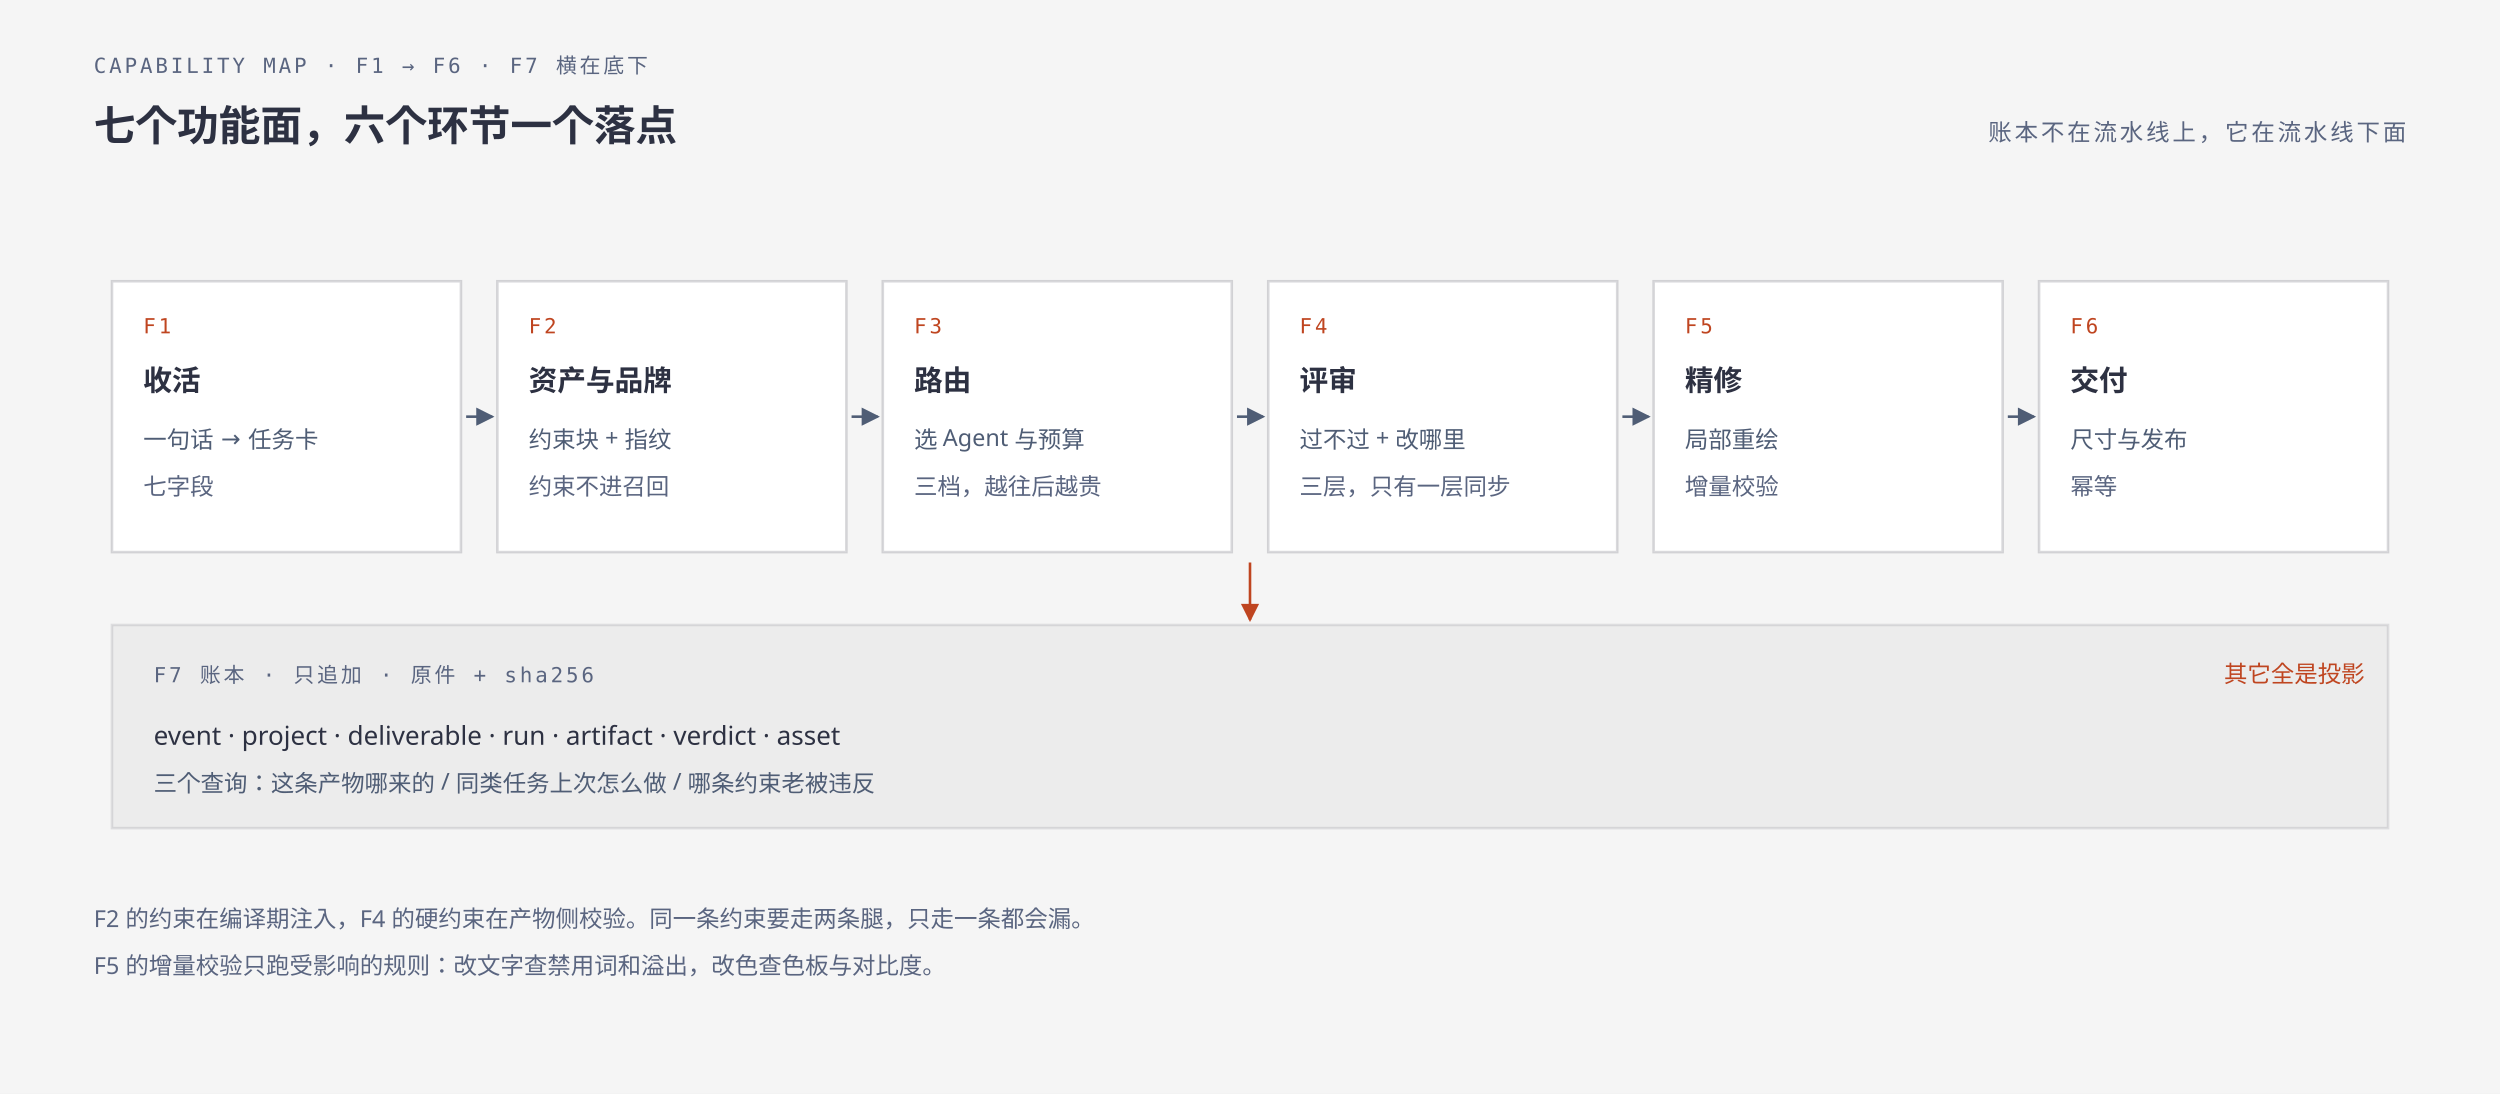
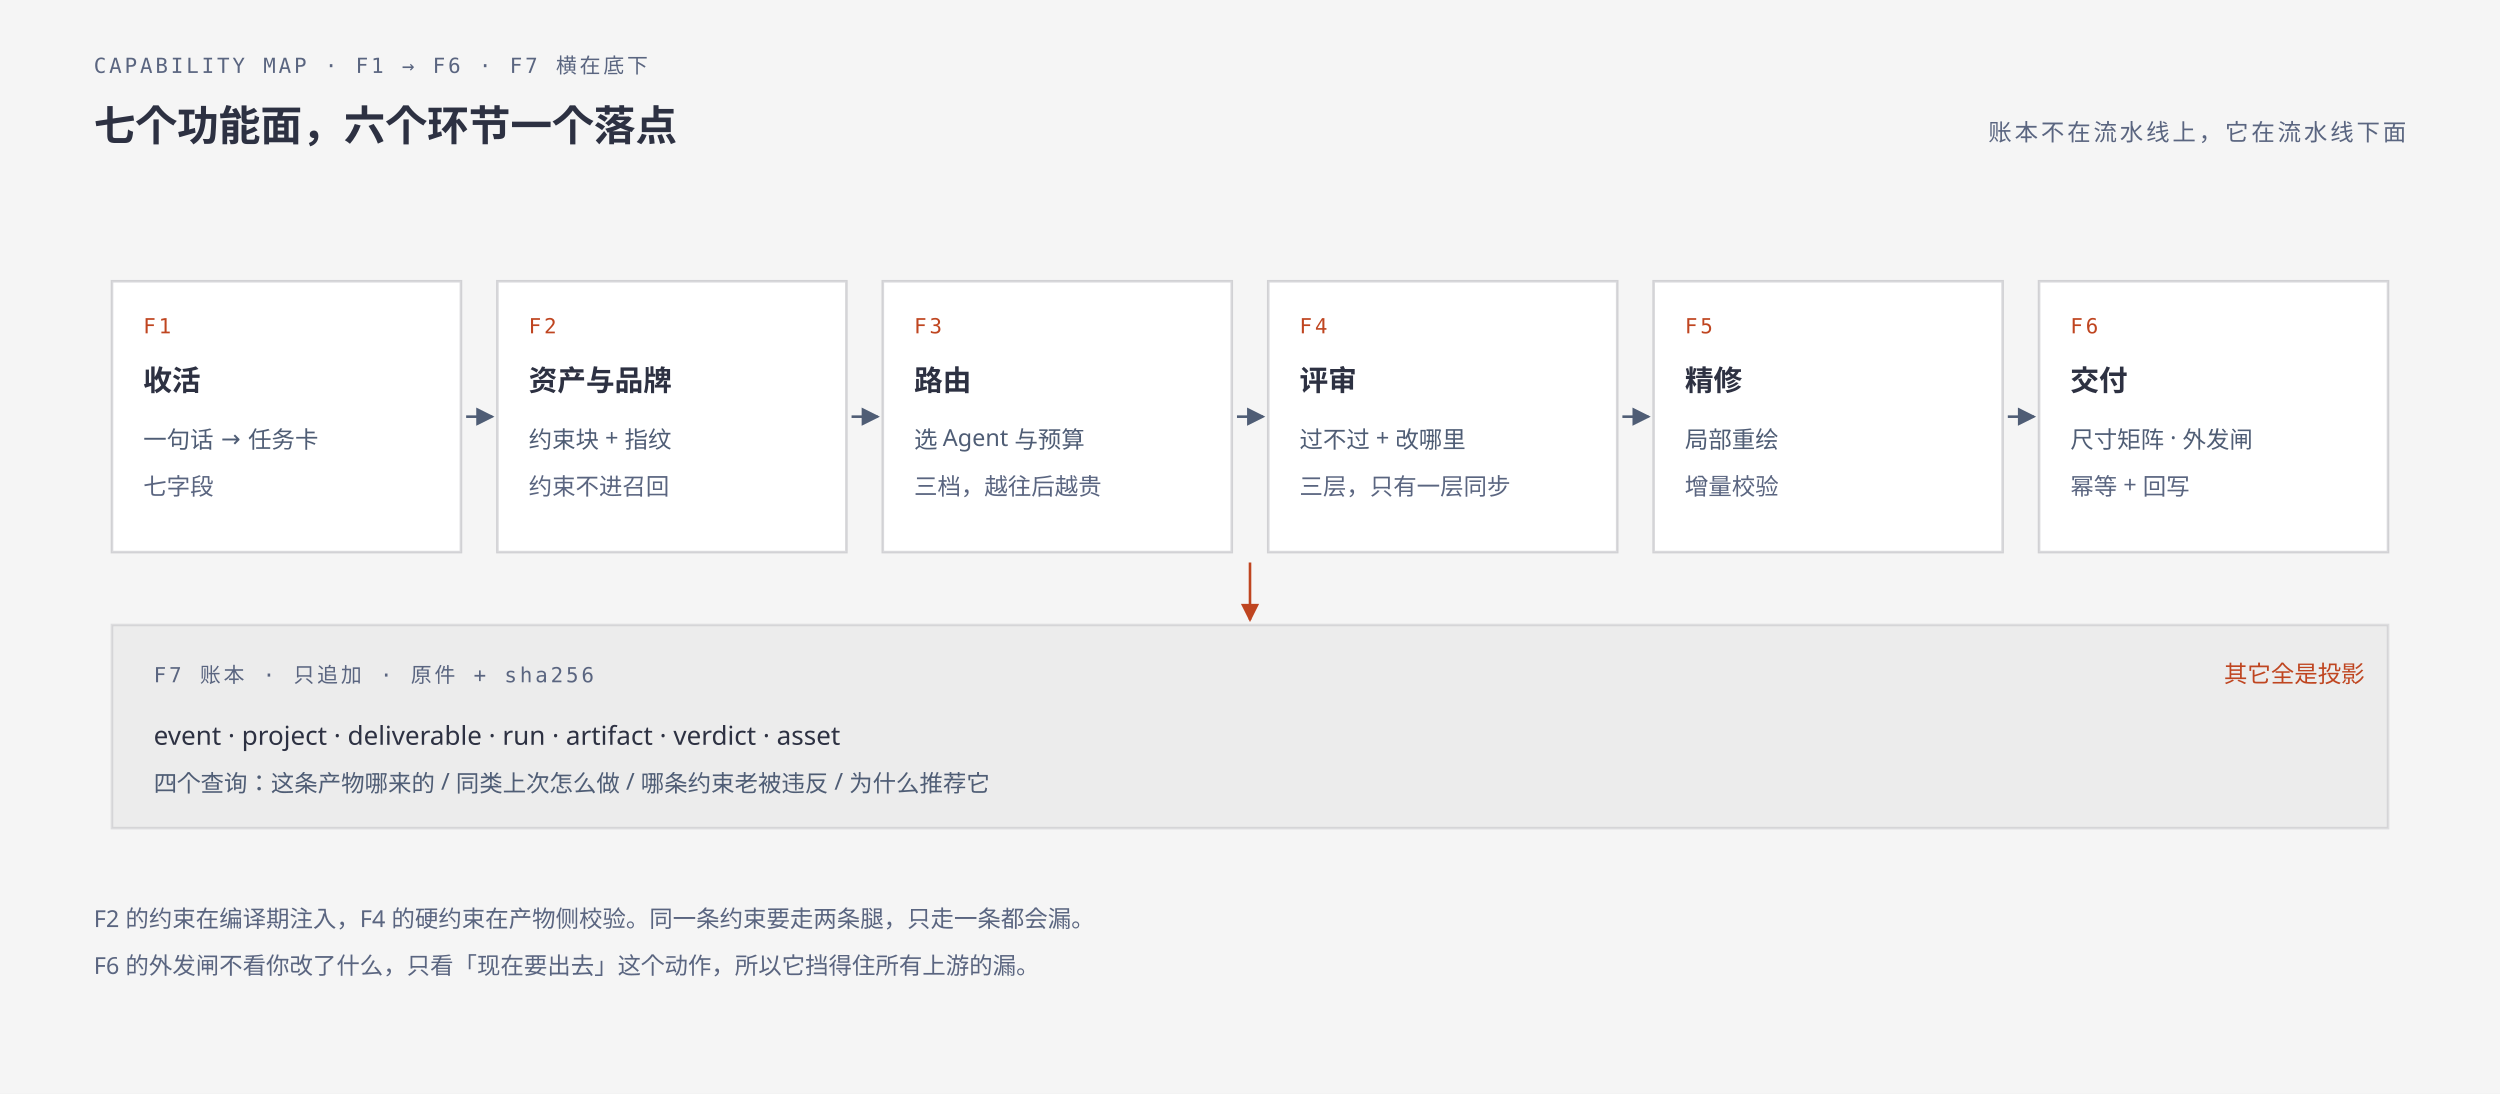
<svg xmlns="http://www.w3.org/2000/svg" viewBox="0 0 960 420" role="img" aria-labelledby="dt dd">
  <defs>
    <marker id="da" viewBox="0 0 8 8" refX="7" refY="4" markerWidth="7" markerHeight="7" orient="auto">
      <path d="M0 0 L8 4 L0 8 z" fill="#4f5d75" />
    </marker>
    <marker id="dacc" viewBox="0 0 8 8" refX="7" refY="4" markerWidth="7" markerHeight="7" orient="auto">
      <path d="M0 0 L8 4 L0 8 z" fill="#bf4520" />
    </marker>
  </defs>
  <rect width="100%" height="100%" fill="#f5f5f5" />
  <text x="36" y="28" font-family="'Geist Mono','SF Mono',ui-monospace,monospace" font-size="8" fill="#5a6580" letter-spacing="1.1">CAPABILITY MAP · F1 → F6 · F7 横在底下</text>
  <text x="36" y="54" font-family="'Geist','PingFang SC','Noto Sans SC',system-ui,sans-serif" font-size="16" fill="#2d3142" font-weight="600">七个功能面，六个环节一个落点</text>
  <text x="924" y="54" font-family="'Geist Mono','SF Mono',ui-monospace,monospace" font-size="9" fill="#5a6580" text-anchor="end" letter-spacing="1.1">账本不在流水线上，它在流水线下面</text>
  <rect x="43" y="108" width="134" height="104" fill="#ffffff" stroke="rgba(45,49,66,0.18)" />
  <text x="55" y="128" font-family="'Geist Mono','SF Mono',ui-monospace,monospace" font-size="8" fill="#bf4520" letter-spacing="1.1">F1</text>
  <text x="55" y="150" font-family="'Geist','PingFang SC','Noto Sans SC',system-ui,sans-serif" font-size="11" fill="#2d3142" font-weight="600">收活</text>
  <text x="55" y="172" font-family="'Geist','PingFang SC','Noto Sans SC',system-ui,sans-serif" font-size="9" fill="#4f5d75">一句话 → 任务卡</text>
  <text x="55" y="190" font-family="'Geist','PingFang SC','Noto Sans SC',system-ui,sans-serif" font-size="9" fill="#5a6580">七字段</text>
  <line x1="179" y1="160" x2="189" y2="160" stroke="#4f5d75" stroke-width="1" marker-end="url(#da)" />
  <rect x="191" y="108" width="134" height="104" fill="#ffffff" stroke="rgba(45,49,66,0.18)" />
  <text x="203" y="128" font-family="'Geist Mono','SF Mono',ui-monospace,monospace" font-size="8" fill="#bf4520" letter-spacing="1.1">F2</text>
  <text x="203" y="150" font-family="'Geist','PingFang SC','Noto Sans SC',system-ui,sans-serif" font-size="11" fill="#2d3142" font-weight="600">资产与品牌</text>
  <text x="203" y="172" font-family="'Geist','PingFang SC','Noto Sans SC',system-ui,sans-serif" font-size="9" fill="#4f5d75">约束块 + 指纹</text>
  <text x="203" y="190" font-family="'Geist','PingFang SC','Noto Sans SC',system-ui,sans-serif" font-size="9" fill="#5a6580">约束不进召回</text>
  <line x1="327" y1="160" x2="337" y2="160" stroke="#4f5d75" stroke-width="1" marker-end="url(#da)" />
  <rect x="339" y="108" width="134" height="104" fill="#ffffff" stroke="rgba(45,49,66,0.18)" />
  <text x="351" y="128" font-family="'Geist Mono','SF Mono',ui-monospace,monospace" font-size="8" fill="#bf4520" letter-spacing="1.1">F3</text>
  <text x="351" y="150" font-family="'Geist','PingFang SC','Noto Sans SC',system-ui,sans-serif" font-size="11" fill="#2d3142" font-weight="600">路由</text>
  <text x="351" y="172" font-family="'Geist','PingFang SC','Noto Sans SC',system-ui,sans-serif" font-size="9" fill="#4f5d75">选 Agent 与预算</text>
  <text x="351" y="190" font-family="'Geist','PingFang SC','Noto Sans SC',system-ui,sans-serif" font-size="9" fill="#5a6580">三档，越往后越贵</text>
  <line x1="475" y1="160" x2="485" y2="160" stroke="#4f5d75" stroke-width="1" marker-end="url(#da)" />
  <rect x="487" y="108" width="134" height="104" fill="#ffffff" stroke="rgba(45,49,66,0.18)" />
  <text x="499" y="128" font-family="'Geist Mono','SF Mono',ui-monospace,monospace" font-size="8" fill="#bf4520" letter-spacing="1.1">F4</text>
  <text x="499" y="150" font-family="'Geist','PingFang SC','Noto Sans SC',system-ui,sans-serif" font-size="11" fill="#2d3142" font-weight="600">评审</text>
  <text x="499" y="172" font-family="'Geist','PingFang SC','Noto Sans SC',system-ui,sans-serif" font-size="9" fill="#4f5d75">过不过 + 改哪里</text>
  <text x="499" y="190" font-family="'Geist','PingFang SC','Noto Sans SC',system-ui,sans-serif" font-size="9" fill="#5a6580">三层，只有一层同步</text>
  <line x1="623" y1="160" x2="633" y2="160" stroke="#4f5d75" stroke-width="1" marker-end="url(#da)" />
  <rect x="635" y="108" width="134" height="104" fill="#ffffff" stroke="rgba(45,49,66,0.18)" />
  <text x="647" y="128" font-family="'Geist Mono','SF Mono',ui-monospace,monospace" font-size="8" fill="#bf4520" letter-spacing="1.1">F5</text>
  <text x="647" y="150" font-family="'Geist','PingFang SC','Noto Sans SC',system-ui,sans-serif" font-size="11" fill="#2d3142" font-weight="600">精修</text>
  <text x="647" y="172" font-family="'Geist','PingFang SC','Noto Sans SC',system-ui,sans-serif" font-size="9" fill="#4f5d75">局部重绘</text>
  <text x="647" y="190" font-family="'Geist','PingFang SC','Noto Sans SC',system-ui,sans-serif" font-size="9" fill="#5a6580">增量校验</text>
  <line x1="771" y1="160" x2="781" y2="160" stroke="#4f5d75" stroke-width="1" marker-end="url(#da)" />
  <rect x="783" y="108" width="134" height="104" fill="#ffffff" stroke="rgba(45,49,66,0.18)" />
  <text x="795" y="128" font-family="'Geist Mono','SF Mono',ui-monospace,monospace" font-size="8" fill="#bf4520" letter-spacing="1.1">F6</text>
  <text x="795" y="150" font-family="'Geist','PingFang SC','Noto Sans SC',system-ui,sans-serif" font-size="11" fill="#2d3142" font-weight="600">交付</text>
-   <text x="795" y="172" font-family="'Geist','PingFang SC','Noto Sans SC',system-ui,sans-serif" font-size="9" fill="#4f5d75">尺寸与发布</text>
-   <text x="795" y="190" font-family="'Geist','PingFang SC','Noto Sans SC',system-ui,sans-serif" font-size="9" fill="#5a6580">幂等</text>
+   <text x="795" y="172" font-family="'Geist','PingFang SC','Noto Sans SC',system-ui,sans-serif" font-size="9" fill="#4f5d75">尺寸矩阵 · 外发闸</text>
+   <text x="795" y="190" font-family="'Geist','PingFang SC','Noto Sans SC',system-ui,sans-serif" font-size="9" fill="#5a6580">幂等 + 回写</text>
  <line x1="480" y1="216" x2="480" y2="238" stroke="#bf4520" stroke-width="1" marker-end="url(#dacc)" />
  <rect x="43" y="240" width="874" height="78" fill="#ececec" stroke="rgba(45,49,66,0.12)" />
  <text x="59" y="262" font-family="'Geist Mono','SF Mono',ui-monospace,monospace" font-size="8" fill="#5a6580" letter-spacing="1.1">F7 账本 · 只追加 · 原件 + sha256</text>
  <text x="59" y="286" font-family="'Geist','PingFang SC','Noto Sans SC',system-ui,sans-serif" font-size="10" fill="#2d3142">event · project · deliverable · run · artifact · verdict · asset</text>
-   <text x="59" y="304" font-family="'Geist','PingFang SC','Noto Sans SC',system-ui,sans-serif" font-size="9" fill="#4f5d75">三个查询：这条产物哪来的 / 同类任务上次怎么做 / 哪条约束老被违反</text>
+   <text x="59" y="304" font-family="'Geist','PingFang SC','Noto Sans SC',system-ui,sans-serif" font-size="9" fill="#4f5d75">四个查询：这条产物哪来的 / 同类上次怎么做 / 哪条约束老被违反 / 为什么推荐它</text>
  <text x="908" y="262" font-family="'Geist','PingFang SC','Noto Sans SC',system-ui,sans-serif" font-size="9" fill="#bf4520" text-anchor="end">其它全是投影</text>
  <text x="36" y="356" font-family="'Geist','PingFang SC','Noto Sans SC',system-ui,sans-serif" font-size="9" fill="#5a6580">F2 的约束在编译期注入，F4 的硬约束在产物侧校验。同一条约束要走两条腿，只走一条都会漏。</text>
-   <text x="36" y="374" font-family="'Geist','PingFang SC','Noto Sans SC',system-ui,sans-serif" font-size="9" fill="#5a6580">F5 的增量校验只跑受影响的规则：改文字查禁用词和溢出，改色查色板与对比度。</text>
+   <text x="36" y="374" font-family="'Geist','PingFang SC','Noto Sans SC',system-ui,sans-serif" font-size="9" fill="#5a6580">F6 的外发闸不看你改了什么，只看「现在要出去」这个动作，所以它挡得住所有上游的漏。</text>
</svg>
